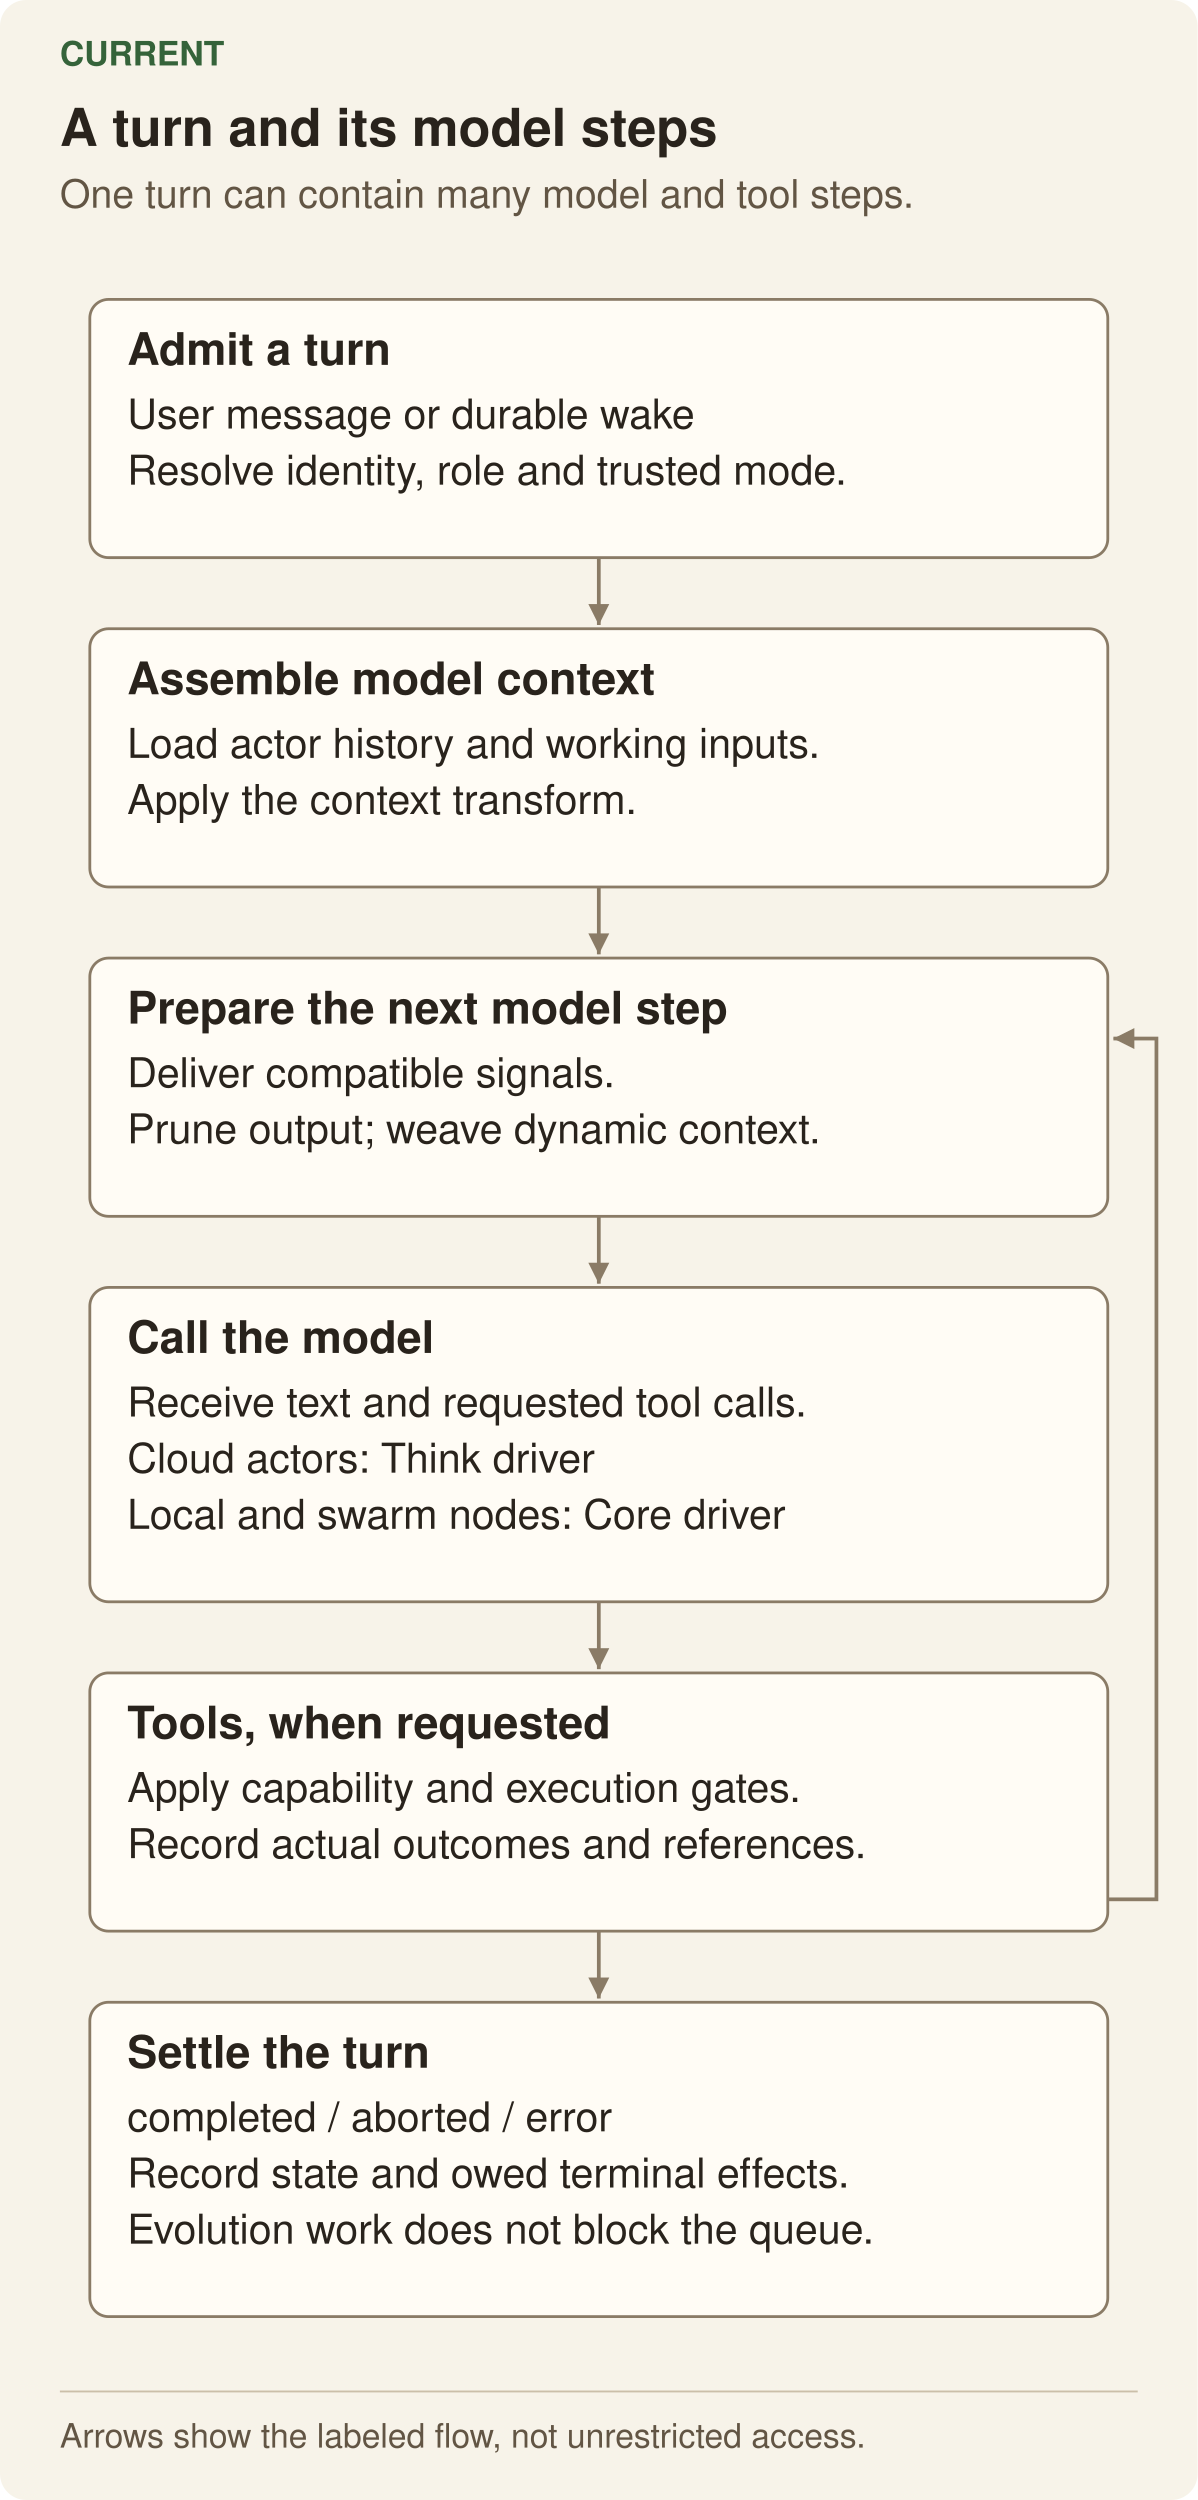
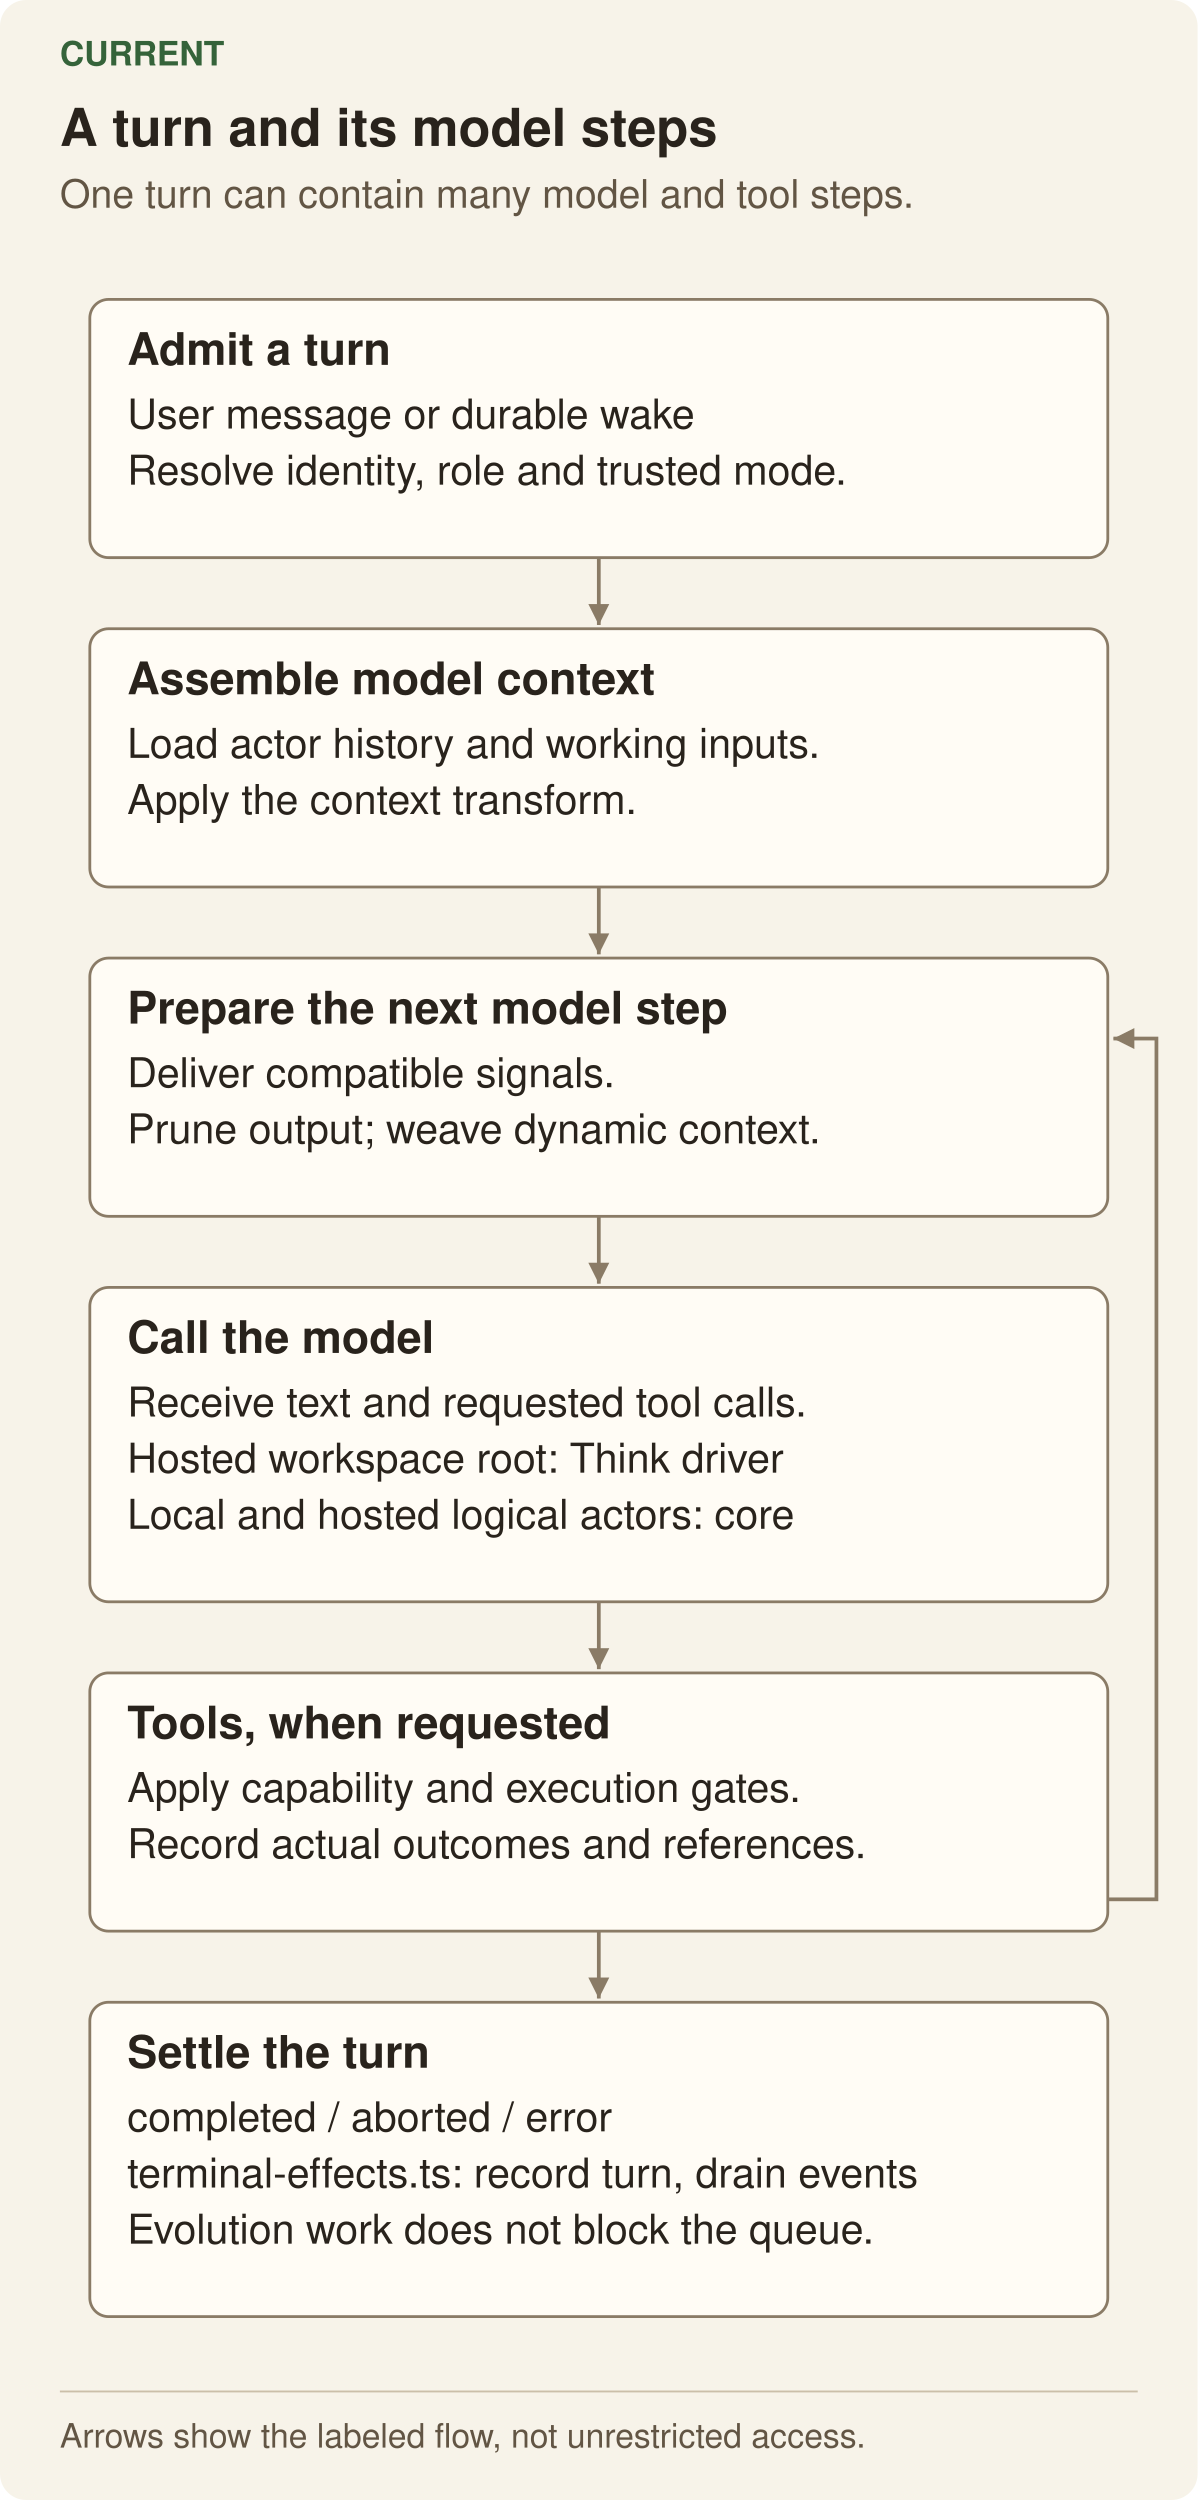
<svg xmlns="http://www.w3.org/2000/svg" width="640" height="1336" viewBox="0 0 640 1336" style="max-width:100%;height:auto;display:block" role="img" aria-labelledby="turn-title turn-desc">
  <style>text{font-family:ui-sans-serif,-apple-system,BlinkMacSystemFont,"Segoe UI",Helvetica,Arial,sans-serif}path,rect{vector-effect:non-scaling-stroke}</style>
  <defs>
    <marker id="turn-arrow" viewBox="0 0 10 10" refX="9" refY="5" markerWidth="7" markerHeight="7" orient="auto-start-reverse">
      <path d="M1 1 L9 5 L1 9 Z" fill="#8A7B66" />
    </marker>
  </defs>
  <rect width="640" height="1336" rx="14" fill="#F7F3E9" />
  <text x="32" y="35" font-size="18" font-weight="700" fill="#35633A" text-anchor="start">
    <tspan x="32" dy="0">CURRENT</tspan>
  </text>
  <text x="32" y="78" font-size="28" font-weight="650" fill="#29231C" text-anchor="start">
    <tspan x="32" dy="0">A turn and its model steps</tspan>
  </text>
  <text x="32" y="111" font-size="21" font-weight="400" fill="#625544" text-anchor="start">
    <tspan x="32" dy="0">One turn can contain many model and tool steps.</tspan>
  </text>
  <g>
    <rect x="48" y="160" width="544" height="138" rx="10" fill="#FFFCF5" stroke="#8A7B66" stroke-width="1.5" />
    <text x="68" y="195" font-size="24" font-weight="650" fill="#29231C" text-anchor="start">
      <tspan x="68" dy="0">Admit a turn</tspan>
    </text>
    <text x="68" y="229" font-size="22" font-weight="400" fill="#29231C" text-anchor="start">
      <tspan x="68" dy="0">User message or durable wake</tspan>
      <tspan x="68" dy="30">Resolve identity, role and trusted mode.</tspan>
    </text>
  </g>
  <path d="M320 298 V334" fill="none" stroke="#8A7B66" stroke-width="2" marker-end="url(#turn-arrow)" />
  <g>
    <rect x="48" y="336" width="544" height="138" rx="10" fill="#FFFCF5" stroke="#8A7B66" stroke-width="1.5" />
    <text x="68" y="371" font-size="24" font-weight="650" fill="#29231C" text-anchor="start">
      <tspan x="68" dy="0">Assemble model context</tspan>
    </text>
    <text x="68" y="405" font-size="22" font-weight="400" fill="#29231C" text-anchor="start">
      <tspan x="68" dy="0">Load actor history and working inputs.</tspan>
      <tspan x="68" dy="30">Apply the context transform.</tspan>
    </text>
  </g>
  <path d="M320 474 V510" fill="none" stroke="#8A7B66" stroke-width="2" marker-end="url(#turn-arrow)" />
  <g>
    <rect x="48" y="512" width="544" height="138" rx="10" fill="#FFFCF5" stroke="#8A7B66" stroke-width="1.5" />
    <text x="68" y="547" font-size="24" font-weight="650" fill="#29231C" text-anchor="start">
      <tspan x="68" dy="0">Prepare the next model step</tspan>
    </text>
    <text x="68" y="581" font-size="22" font-weight="400" fill="#29231C" text-anchor="start">
      <tspan x="68" dy="0">Deliver compatible signals.</tspan>
      <tspan x="68" dy="30">Prune output; weave dynamic context.</tspan>
    </text>
  </g>
  <path d="M320 650 V686" fill="none" stroke="#8A7B66" stroke-width="2" marker-end="url(#turn-arrow)" />
  <g>
    <rect x="48" y="688" width="544" height="168" rx="10" fill="#FFFCF5" stroke="#8A7B66" stroke-width="1.5" />
    <text x="68" y="723" font-size="24" font-weight="650" fill="#29231C" text-anchor="start">
      <tspan x="68" dy="0">Call the model</tspan>
    </text>
    <text x="68" y="757" font-size="22" font-weight="400" fill="#29231C" text-anchor="start">
      <tspan x="68" dy="0">Receive text and requested tool calls.</tspan>
-       <tspan x="68" dy="30">Cloud actors: Think driver</tspan>
-       <tspan x="68" dy="30">Local and swarm nodes: Core driver</tspan>
+       <tspan x="68" dy="30">Hosted workspace root: Think driver</tspan>
+       <tspan x="68" dy="30">Local and hosted logical actors: core</tspan>
    </text>
  </g>
  <path d="M320 856 V892" fill="none" stroke="#8A7B66" stroke-width="2" marker-end="url(#turn-arrow)" />
  <g>
    <rect x="48" y="894" width="544" height="138" rx="10" fill="#FFFCF5" stroke="#8A7B66" stroke-width="1.5" />
    <text x="68" y="929" font-size="24" font-weight="650" fill="#29231C" text-anchor="start">
      <tspan x="68" dy="0">Tools, when requested</tspan>
    </text>
    <text x="68" y="963" font-size="22" font-weight="400" fill="#29231C" text-anchor="start">
      <tspan x="68" dy="0">Apply capability and execution gates.</tspan>
      <tspan x="68" dy="30">Record actual outcomes and references.</tspan>
    </text>
  </g>
  <path d="M320 1032 V1068" fill="none" stroke="#8A7B66" stroke-width="2" marker-end="url(#turn-arrow)" />
  <g>
    <rect x="48" y="1070" width="544" height="168" rx="10" fill="#FFFCF5" stroke="#8A7B66" stroke-width="1.5" />
    <text x="68" y="1105" font-size="24" font-weight="650" fill="#29231C" text-anchor="start">
      <tspan x="68" dy="0">Settle the turn</tspan>
    </text>
    <text x="68" y="1139" font-size="22" font-weight="400" fill="#29231C" text-anchor="start">
      <tspan x="68" dy="0">completed / aborted / error</tspan>
-       <tspan x="68" dy="30">Record state and owed terminal effects.</tspan>
+       <tspan x="68" dy="30">terminal-effects.ts: record turn, drain events</tspan>
      <tspan x="68" dy="30">Evolution work does not block the queue.</tspan>
    </text>
  </g>
  <path d="M592 1015 H618 V555 H595" fill="none" stroke="#8A7B66" stroke-width="2" marker-end="url(#turn-arrow)" />
  <path d="M32 1278 H608" stroke="#CBBFA9" />
  <text x="32" y="1308" font-size="18" font-weight="400" fill="#625544" text-anchor="start">
    <tspan x="32" dy="0">Arrows show the labeled flow, not unrestricted access.</tspan>
  </text>
</svg>
